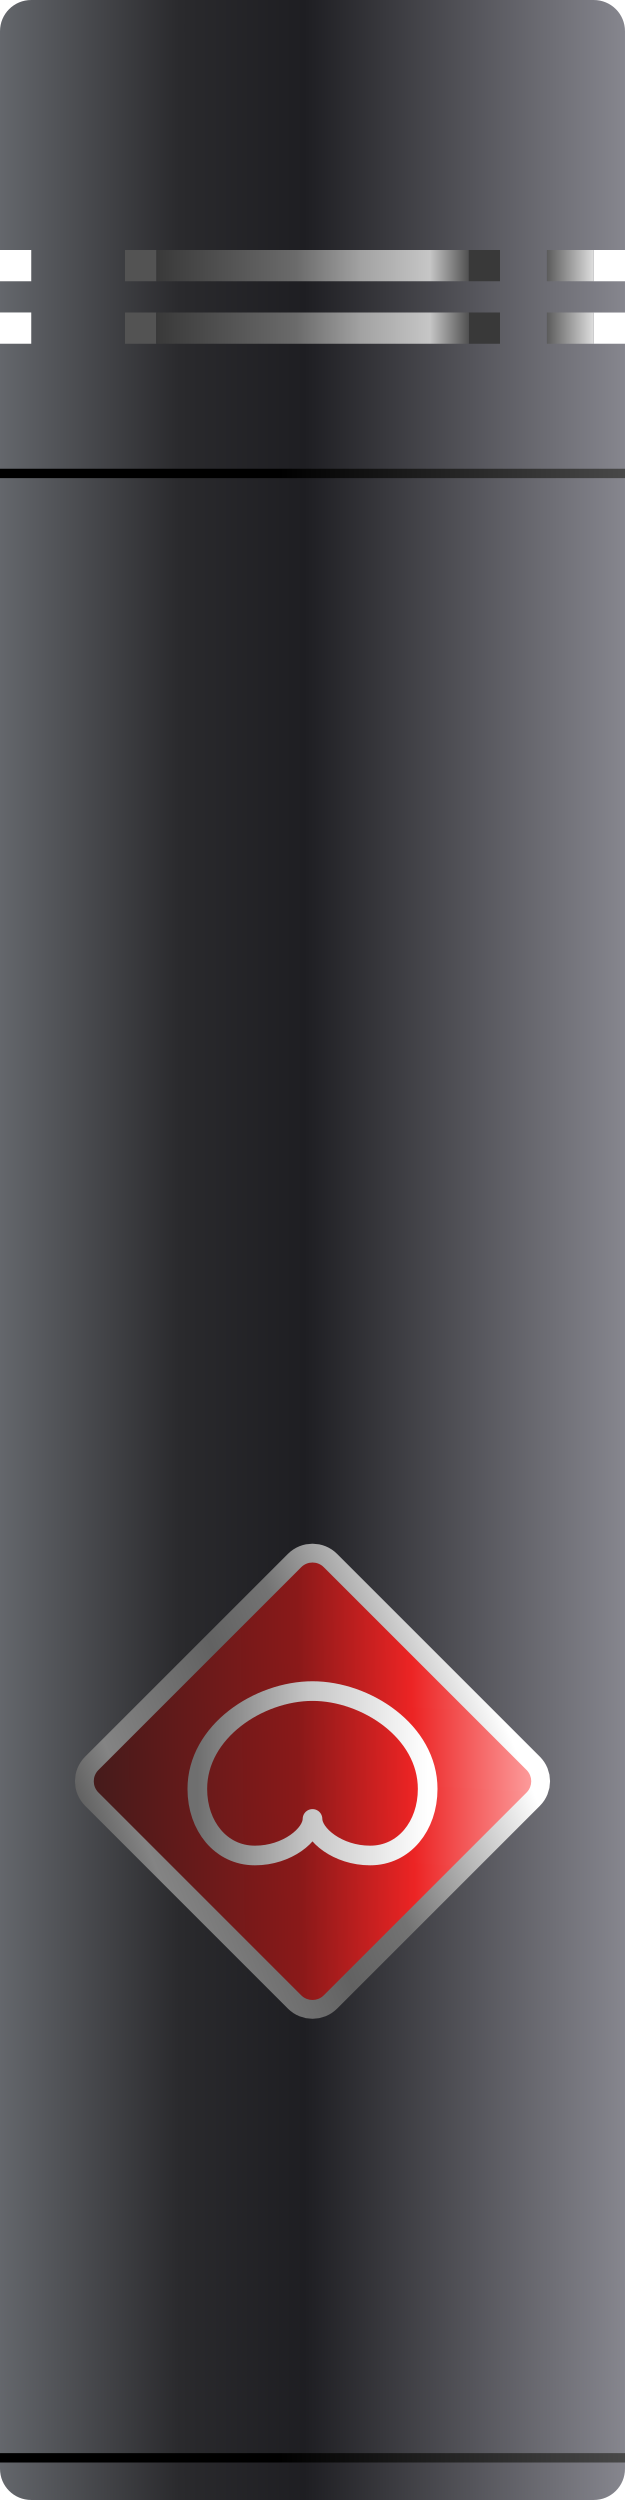
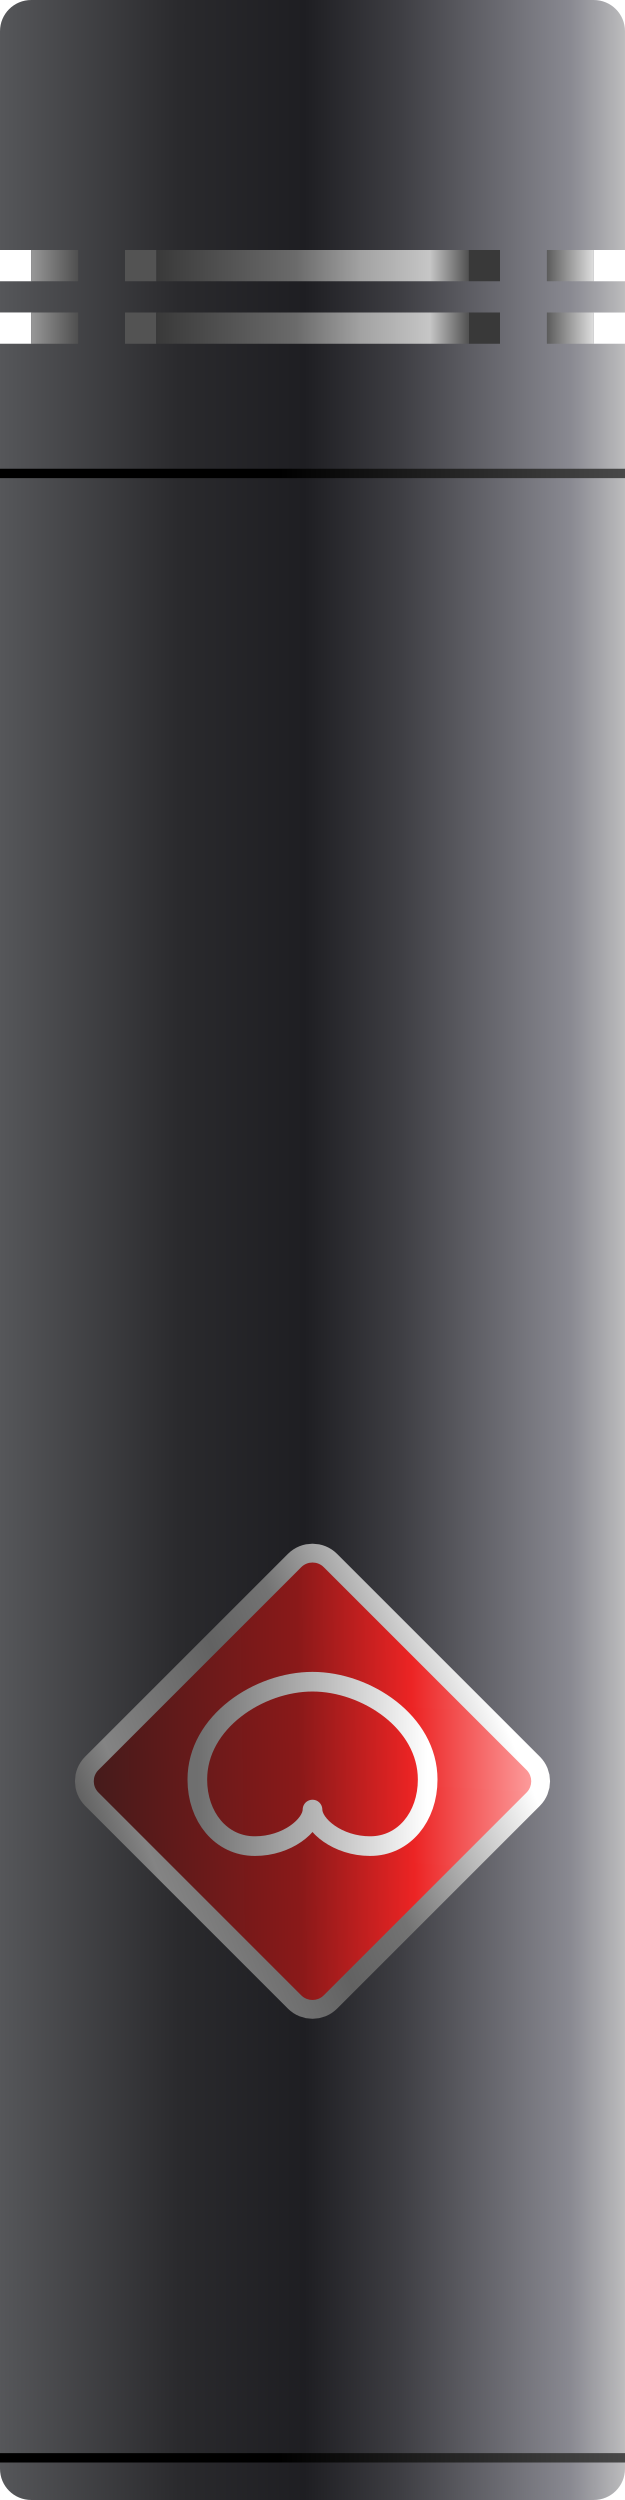
<svg xmlns="http://www.w3.org/2000/svg" xmlns:xlink="http://www.w3.org/1999/xlink" width="20mm" height="80mm" viewBox="0 0 200 799.998" version="1.1" id="svg5" xml:space="preserve">
  <defs id="defs2">
+     <linearGradient id="linearGradient7">
+       <stop style="stop-color:#6f6f6f;stop-opacity:1;" offset="0" id="stop5" />
+       <stop style="stop-color:#b0b0b0;stop-opacity:1;" offset="0.477" id="stop6" />
+       <stop style="stop-color:#ffffff;stop-opacity:1;" offset="1" id="stop7" />
+     </linearGradient>
+     <linearGradient id="linearGradient2">
+       <stop style="stop-color:#4f4f4f;stop-opacity:1;" offset="0" id="stop1" />
+       <stop style="stop-color:#989898;stop-opacity:1;" offset="1" id="stop2" />
+     </linearGradient>
    <linearGradient id="linearGradient1036">
      <stop style="stop-color:#6f6f6f;stop-opacity:1;" offset="0" id="stop1032" />
      <stop style="stop-color:#c6c6c6;stop-opacity:1;" offset="0.485" id="stop1041" />
      <stop style="stop-color:#ffffff;stop-opacity:1;" offset="1" id="stop1034" />
    </linearGradient>
    <linearGradient id="linearGradient2327">
      <stop style="stop-color:#3e1b1b;stop-opacity:1;" offset="0" id="stop2323" />
      <stop style="stop-color:#8a1919;stop-opacity:1;" offset="0.475" id="stop2331" />
      <stop style="stop-color:#ec2424;stop-opacity:1;" offset="0.713" id="stop2333" />
      <stop style="stop-color:#ffadad;stop-opacity:1;" offset="1" id="stop2325" />
    </linearGradient>
    <linearGradient id="linearGradient2266">
      <stop style="stop-color:#4c4c4c;stop-opacity:1;" offset="0" id="stop2319" />
      <stop style="stop-color:#848484;stop-opacity:1;" offset="0.144" id="stop2262" />
      <stop style="stop-color:#626262;stop-opacity:1;" offset="0.415" id="stop2321" />
      <stop style="stop-color:#737373;stop-opacity:1;" offset="0.561" id="stop2317" />
      <stop style="stop-color:#ffffff;stop-opacity:1;" offset="0.896" id="stop2264" />
    </linearGradient>
    <linearGradient id="linearGradient2120">
      <stop style="stop-color:#393939;stop-opacity:1;" offset="0" id="stop2114" />
      <stop style="stop-color:#6b6b6b;stop-opacity:1;" offset="0.449" id="stop2116" />
      <stop style="stop-color:#a2a2a2;stop-opacity:1;" offset="0.655" id="stop2126" />
      <stop style="stop-color:#c6c6c6;stop-opacity:1;" offset="0.876" id="stop2118" />
      <stop style="stop-color:#515151;stop-opacity:1;" offset="1" id="stop2124" />
    </linearGradient>
    <linearGradient id="linearGradient2067">
      <stop style="stop-color:#5b5b5b;stop-opacity:1;" offset="0" id="stop2061" />
      <stop style="stop-color:#dedede;stop-opacity:1;" offset="1" id="stop2065" />
    </linearGradient>
    <linearGradient id="linearGradient939">
      <stop style="stop-color:#000000;stop-opacity:1;" offset="0.448" id="stop935" />
      <stop style="stop-color:#484848;stop-opacity:1;" offset="1" id="stop937" />
    </linearGradient>
    <linearGradient id="linearGradient925">
-       <stop style="stop-color:#676a6f;stop-opacity:1;" offset="0" id="stop921" />
+       <stop style="stop-color:#58595c;stop-opacity:1;" offset="0" id="stop921" />
      <stop style="stop-color:#2a2a2d;stop-opacity:1;" offset="0.293" id="stop931" />
      <stop style="stop-color:#1e1e22;stop-opacity:1;" offset="0.488" id="stop929" />
-       <stop style="stop-color:#898991;stop-opacity:1;" offset="1" id="stop923" />
+       <stop style="stop-color:#3e3e43;stop-opacity:1;" offset="0.637" id="stop4" />
+       <stop style="stop-color:#898991;stop-opacity:1;" offset="0.901" id="stop923" />
+       <stop style="stop-color:#c5c5c5;stop-opacity:1;" offset="1" id="stop3" />
    </linearGradient>
    <linearGradient xlink:href="#linearGradient925" id="linearGradient927" x1="2.3841858e-06" y1="400" x2="200" y2="400" gradientUnits="userSpaceOnUse" gradientTransform="matrix(1.029853,0,0,1.0073,-2.985352,-2.919973)" />
    <linearGradient xlink:href="#linearGradient939" id="linearGradient941" x1="-5.6843419e-14" y1="151.5" x2="200" y2="151.5" gradientUnits="userSpaceOnUse" />
    <linearGradient xlink:href="#linearGradient939" id="linearGradient1711" gradientUnits="userSpaceOnUse" x1="-5.6843419e-14" y1="151.5" x2="200" y2="151.5" gradientTransform="translate(0,634.9998)" />
    <linearGradient xlink:href="#linearGradient2120" id="linearGradient1666" x1="40" y1="85" x2="160" y2="85" gradientUnits="userSpaceOnUse" gradientTransform="matrix(0.8333333,0,0,1,16.66667,0)" />
    <linearGradient xlink:href="#linearGradient2067" id="linearGradient2058" gradientUnits="userSpaceOnUse" x1="40" y1="85" x2="160" y2="85" gradientTransform="matrix(0.125,0,0,1,170,-7.2566405e-6)" />
    <linearGradient xlink:href="#linearGradient2067" id="linearGradient2111" gradientUnits="userSpaceOnUse" gradientTransform="matrix(0.125,0,0,1,170,19.99999)" x1="40" y1="85" x2="160" y2="85" />
    <linearGradient xlink:href="#linearGradient2120" id="linearGradient2182" gradientUnits="userSpaceOnUse" gradientTransform="matrix(0.8333333,0,0,1,16.66667,20)" x1="40" y1="85" x2="160" y2="85" />
    <linearGradient xlink:href="#linearGradient2266" id="linearGradient2268" x1="-406.419" y1="443.324" x2="-257.737" y2="504.724" gradientUnits="userSpaceOnUse" />
    <linearGradient xlink:href="#linearGradient2327" id="linearGradient2329" x1="-387.251" y1="420.233" x2="-277.954" y2="526.766" gradientUnits="userSpaceOnUse" />
-     <linearGradient xlink:href="#linearGradient1036" id="linearGradient1038" x1="0" y1="142.751" x2="400.001" y2="142.751" gradientUnits="userSpaceOnUse" />
+     <linearGradient xlink:href="#linearGradient7" id="linearGradient1038" x1="0" y1="142.751" x2="400.001" y2="142.751" gradientUnits="userSpaceOnUse" gradientTransform="matrix(0.1842837,0,0,0.1842837,63.14312,538.1431)" />
    <linearGradient xlink:href="#linearGradient1036" id="linearGradient1234" x1="75.759" y1="568.502" x2="135.759" y2="568.502" gradientUnits="userSpaceOnUse" gradientTransform="matrix(1.230769,0,0,1.230769,-30.16521,-129.695)" />
+     <linearGradient xlink:href="#linearGradient2" id="linearGradient1" gradientUnits="userSpaceOnUse" gradientTransform="matrix(0.125,0,0,1,-30.00001,-8.2109607e-6)" x1="40" y1="85" x2="160" y2="85" />
+     <linearGradient xlink:href="#linearGradient2" id="linearGradient3" gradientUnits="userSpaceOnUse" gradientTransform="matrix(0.125,0,0,1,-30.00001,19.99999)" x1="40" y1="85" x2="160" y2="85" />
  </defs>
  <g id="layer1" style="display:inline">
    <path id="rect234" style="fill:url(#linearGradient927);stroke-width:5.905;paint-order:stroke fill markers" d="M 9.999,0 C 4.459,0 0,4.459 0,9.999 V 80 h 9.999 v 9.999 H 0 v 9.999 h 9.999 v 9.999 H 0 v 680 c 0,5.54 4.459,9.999 9.999,9.999 H 189.999 c 5.54,0 9.999,-4.459 9.999,-9.999 V 109.998 h -9.999 v -9.999 h 9.999 v -9.999 h -9.999 v -9.999 h 9.999 V 9.999 C 199.998,4.459 195.539,0 189.999,0 Z" />
    <rect style="fill:url(#linearGradient941);fill-opacity:1;stroke:none;stroke-width:3.931;paint-order:stroke fill markers" id="rect933" width="200" height="3" x="-5.6843419e-14" y="150" />
    <rect style="fill:url(#linearGradient1711);fill-opacity:1;stroke:none;stroke-width:3.931;paint-order:stroke fill markers" id="rect933-0" width="200" height="3" x="0" y="785" />
    <g id="g1110">
      <rect style="fill:url(#linearGradient1666);fill-opacity:1;stroke-width:7.868;paint-order:stroke fill markers" id="rect1658" width="100" height="10" x="50" y="80" rx="0" />
      <rect style="fill:url(#linearGradient2058);fill-opacity:1;stroke-width:3.047;paint-order:stroke fill markers" id="rect1658-0" width="15" height="10" x="175" y="80" rx="0" />
      <rect style="fill:url(#linearGradient2111);fill-opacity:1;stroke-width:3.047;paint-order:stroke fill markers" id="rect1658-0-9" width="15" height="10" x="175" y="100" rx="0" />
      <rect style="fill:#393939;fill-opacity:1;stroke-width:2.488;paint-order:stroke fill markers" id="rect1658-9" width="10" height="10" x="150" y="80" rx="0" />
      <rect style="fill:#393939;fill-opacity:1;stroke-width:2.488;paint-order:stroke fill markers" id="rect1658-9-7" width="10" height="10" x="150" y="100" rx="0" />
      <rect style="fill:#535353;fill-opacity:1;stroke-width:2.488;paint-order:stroke fill markers" id="rect1658-9-2" width="10" height="10" x="40" y="80" rx="0" />
      <rect style="fill:#535353;fill-opacity:1;stroke-width:2.488;paint-order:stroke fill markers" id="rect1658-9-2-2" width="10" height="10" x="40" y="100" rx="0" />
      <rect style="display:inline;fill:url(#linearGradient2182);fill-opacity:1;stroke-width:7.868;paint-order:stroke fill markers" id="rect1658-4" width="100" height="10" x="50" y="100" rx="0" />
+       <rect style="fill:url(#linearGradient1);fill-opacity:1;stroke-width:3.047;paint-order:stroke fill markers" id="rect1" width="15" height="10" x="-25" y="80" rx="0" transform="scale(-1,1)" />
+       <rect style="fill:url(#linearGradient3);fill-opacity:1;stroke-width:3.047;paint-order:stroke fill markers" id="rect2" width="15" height="10" x="-25" y="100" rx="0" transform="scale(-1,1)" />
    </g>
    <rect style="display:inline;fill:url(#linearGradient2329);fill-opacity:1;stroke:url(#linearGradient2268);stroke-width:12.044;paint-order:stroke fill markers" id="rect2237" width="101.975" height="101.975" x="-383.328" y="422.774" rx="5.099" transform="rotate(-45)" />
-     <path id="path3590" style="display:inline;fill:none;fill-opacity:1;stroke:url(#linearGradient1038);stroke-width:34.112;stroke-linecap:butt;stroke-linejoin:round;stroke-dasharray:none;stroke-opacity:1" class="UnoptimicedTransforms" d="M 199.998,0 C 106.998,0 0,70 0,170 c 0,64.3 40.999,115.602 99.999,115.502 56,0.1 99.999,-36.3 99.999,-63.5 0,27.2 44.004,63.6 100.004,63.5 59,0.1 99.999,-51.202 99.999,-115.502 C 400.001,70 292.998,0 199.998,0 Z" transform="matrix(0.1842837,0,0,0.1842837,63.14312,541.1431)" />
+     <path id="path3590" style="display:inline;fill:none;fill-opacity:1;stroke:url(#linearGradient1038);stroke-width:6.286;stroke-linecap:butt;stroke-linejoin:round;stroke-dasharray:none;stroke-opacity:1" class="UnoptimicedTransforms" d="m 100,538.143 c -17.138,0 -36.856,12.9 -36.856,31.328 0,11.849 7.555,21.304 18.428,21.285 10.32,0.018 18.428,-6.689 18.428,-11.702 0,5.013 8.109,11.72 18.429,11.702 10.873,0.018 18.428,-9.436 18.428,-21.285 0,-18.428 -19.719,-31.328 -36.857,-31.328 z" />
    <circle style="display:none;fill:none;fill-opacity:1;stroke:url(#linearGradient1234);stroke-width:6.154;stroke-linejoin:round;stroke-dasharray:none;paint-order:stroke fill markers" id="path1226" cx="100" cy="570" r="36.923" />
  </g>
</svg>
